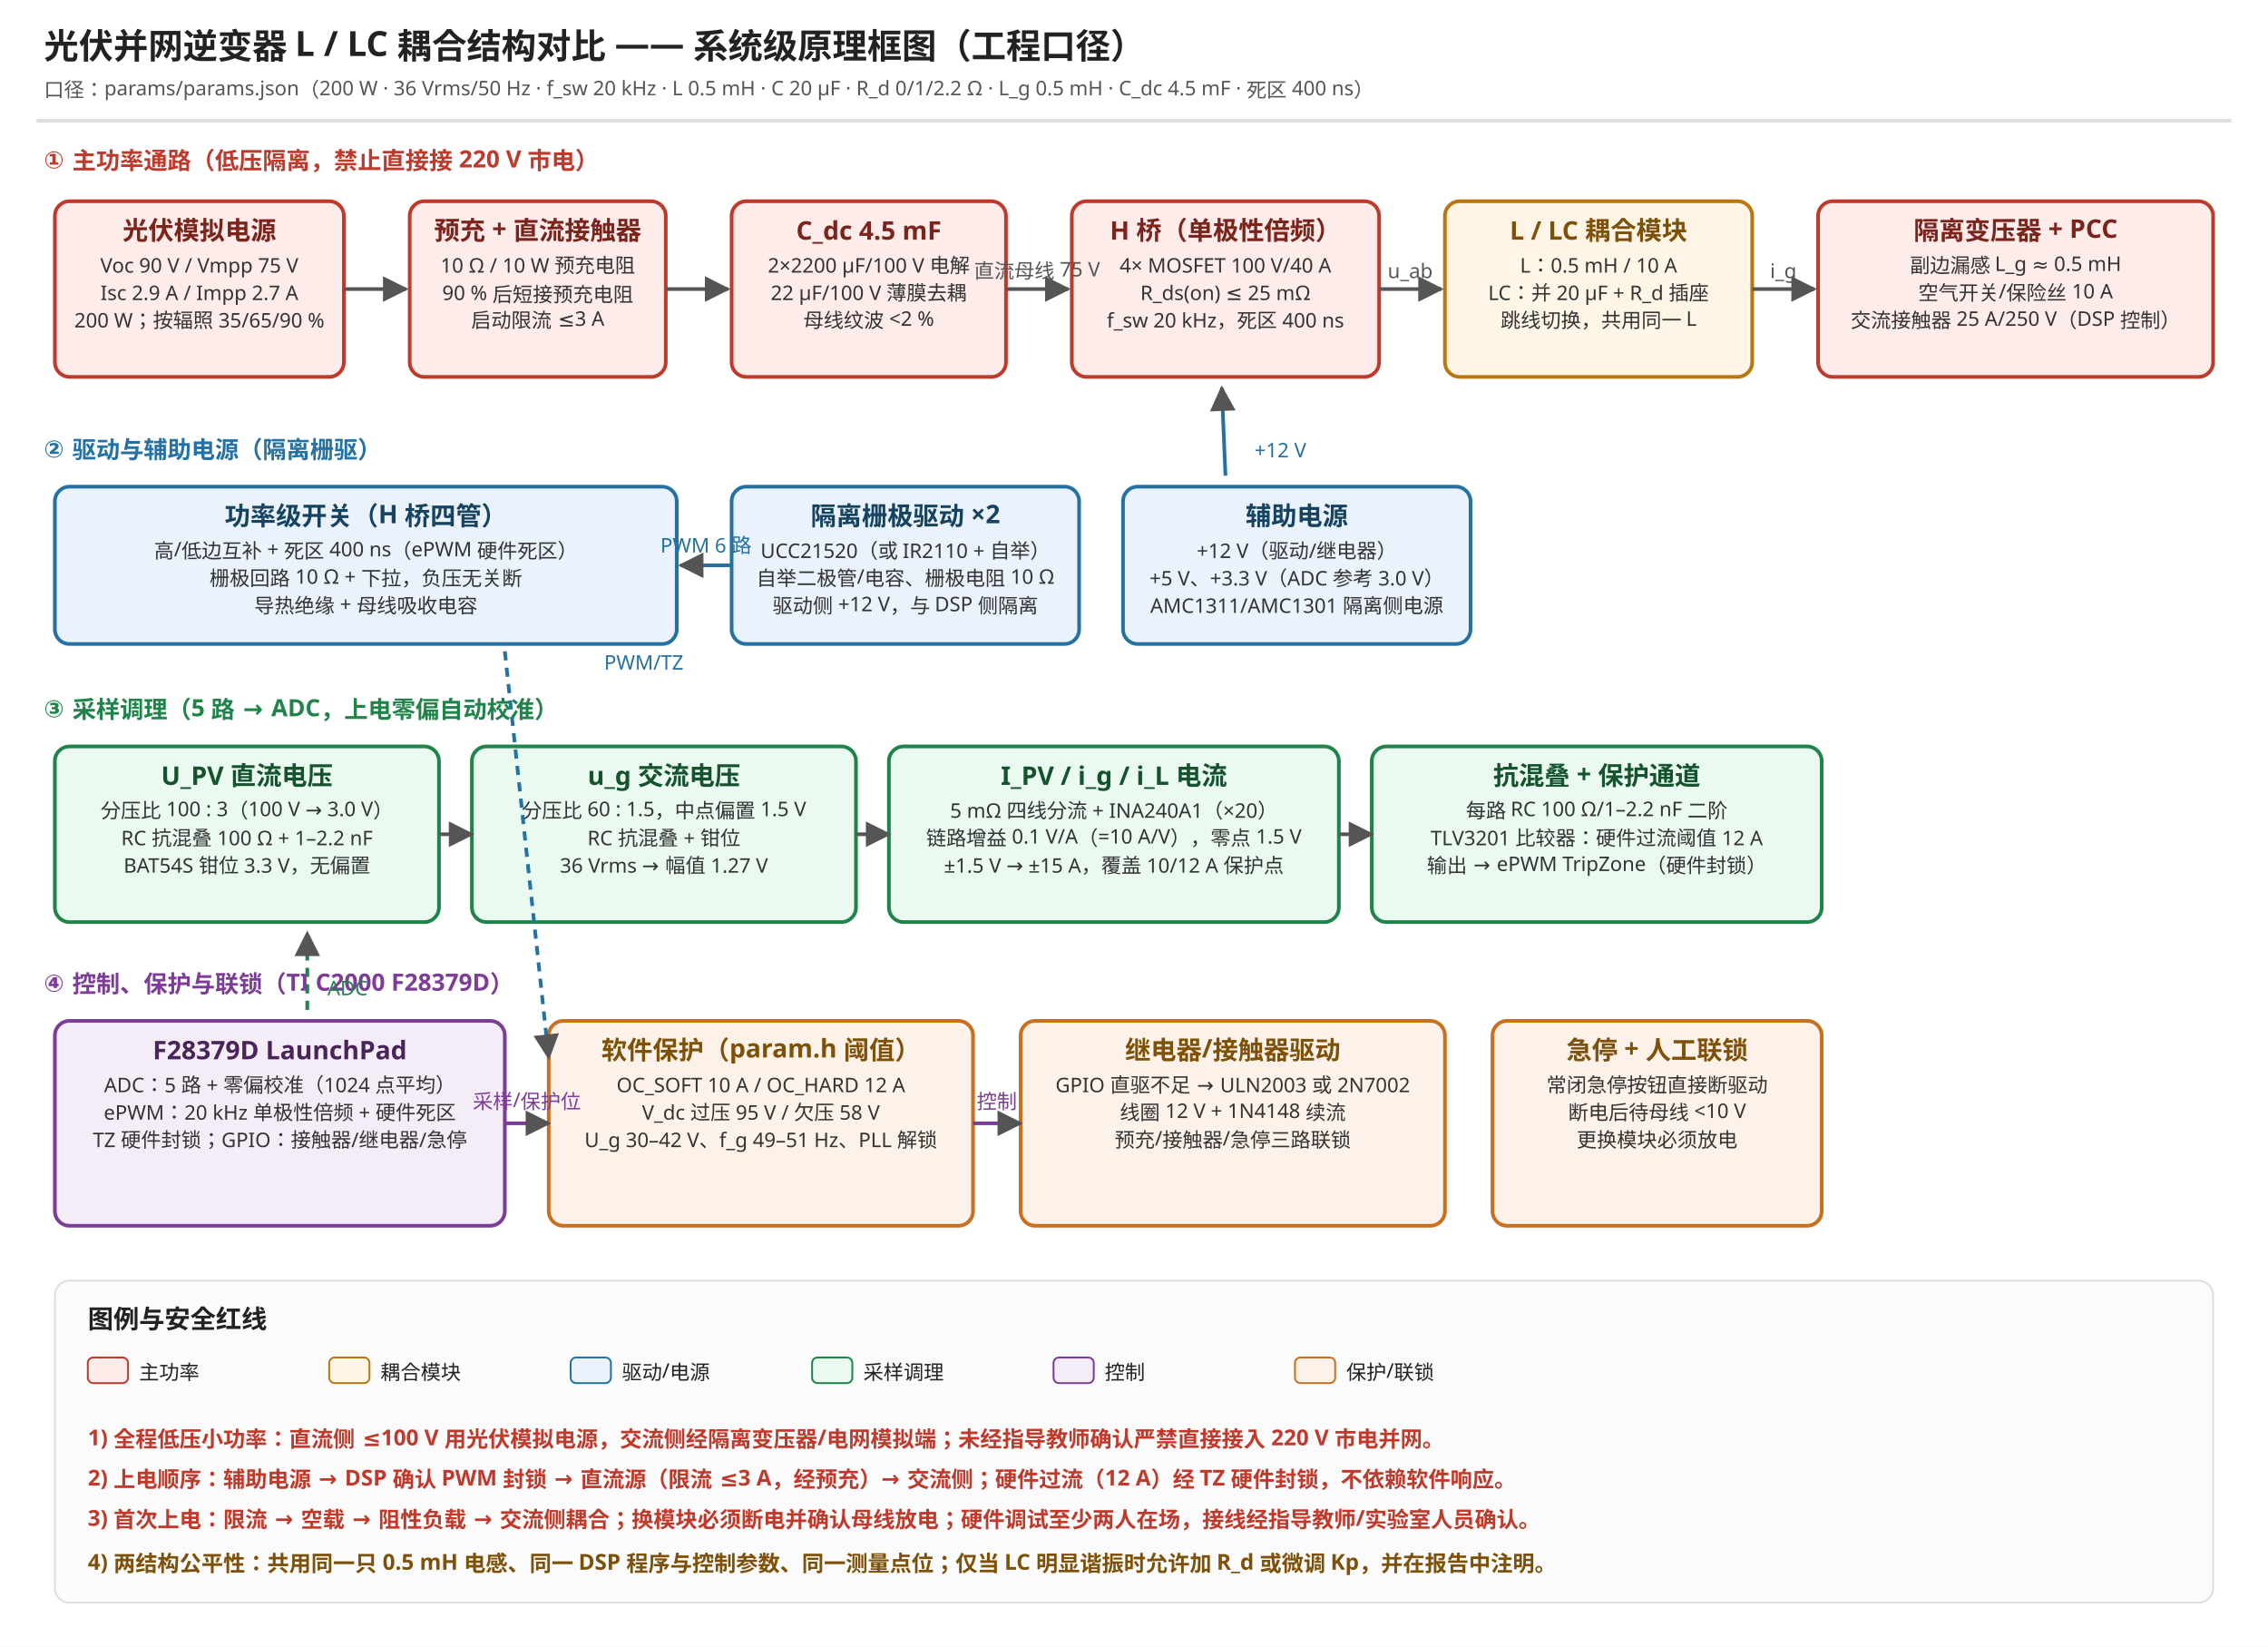
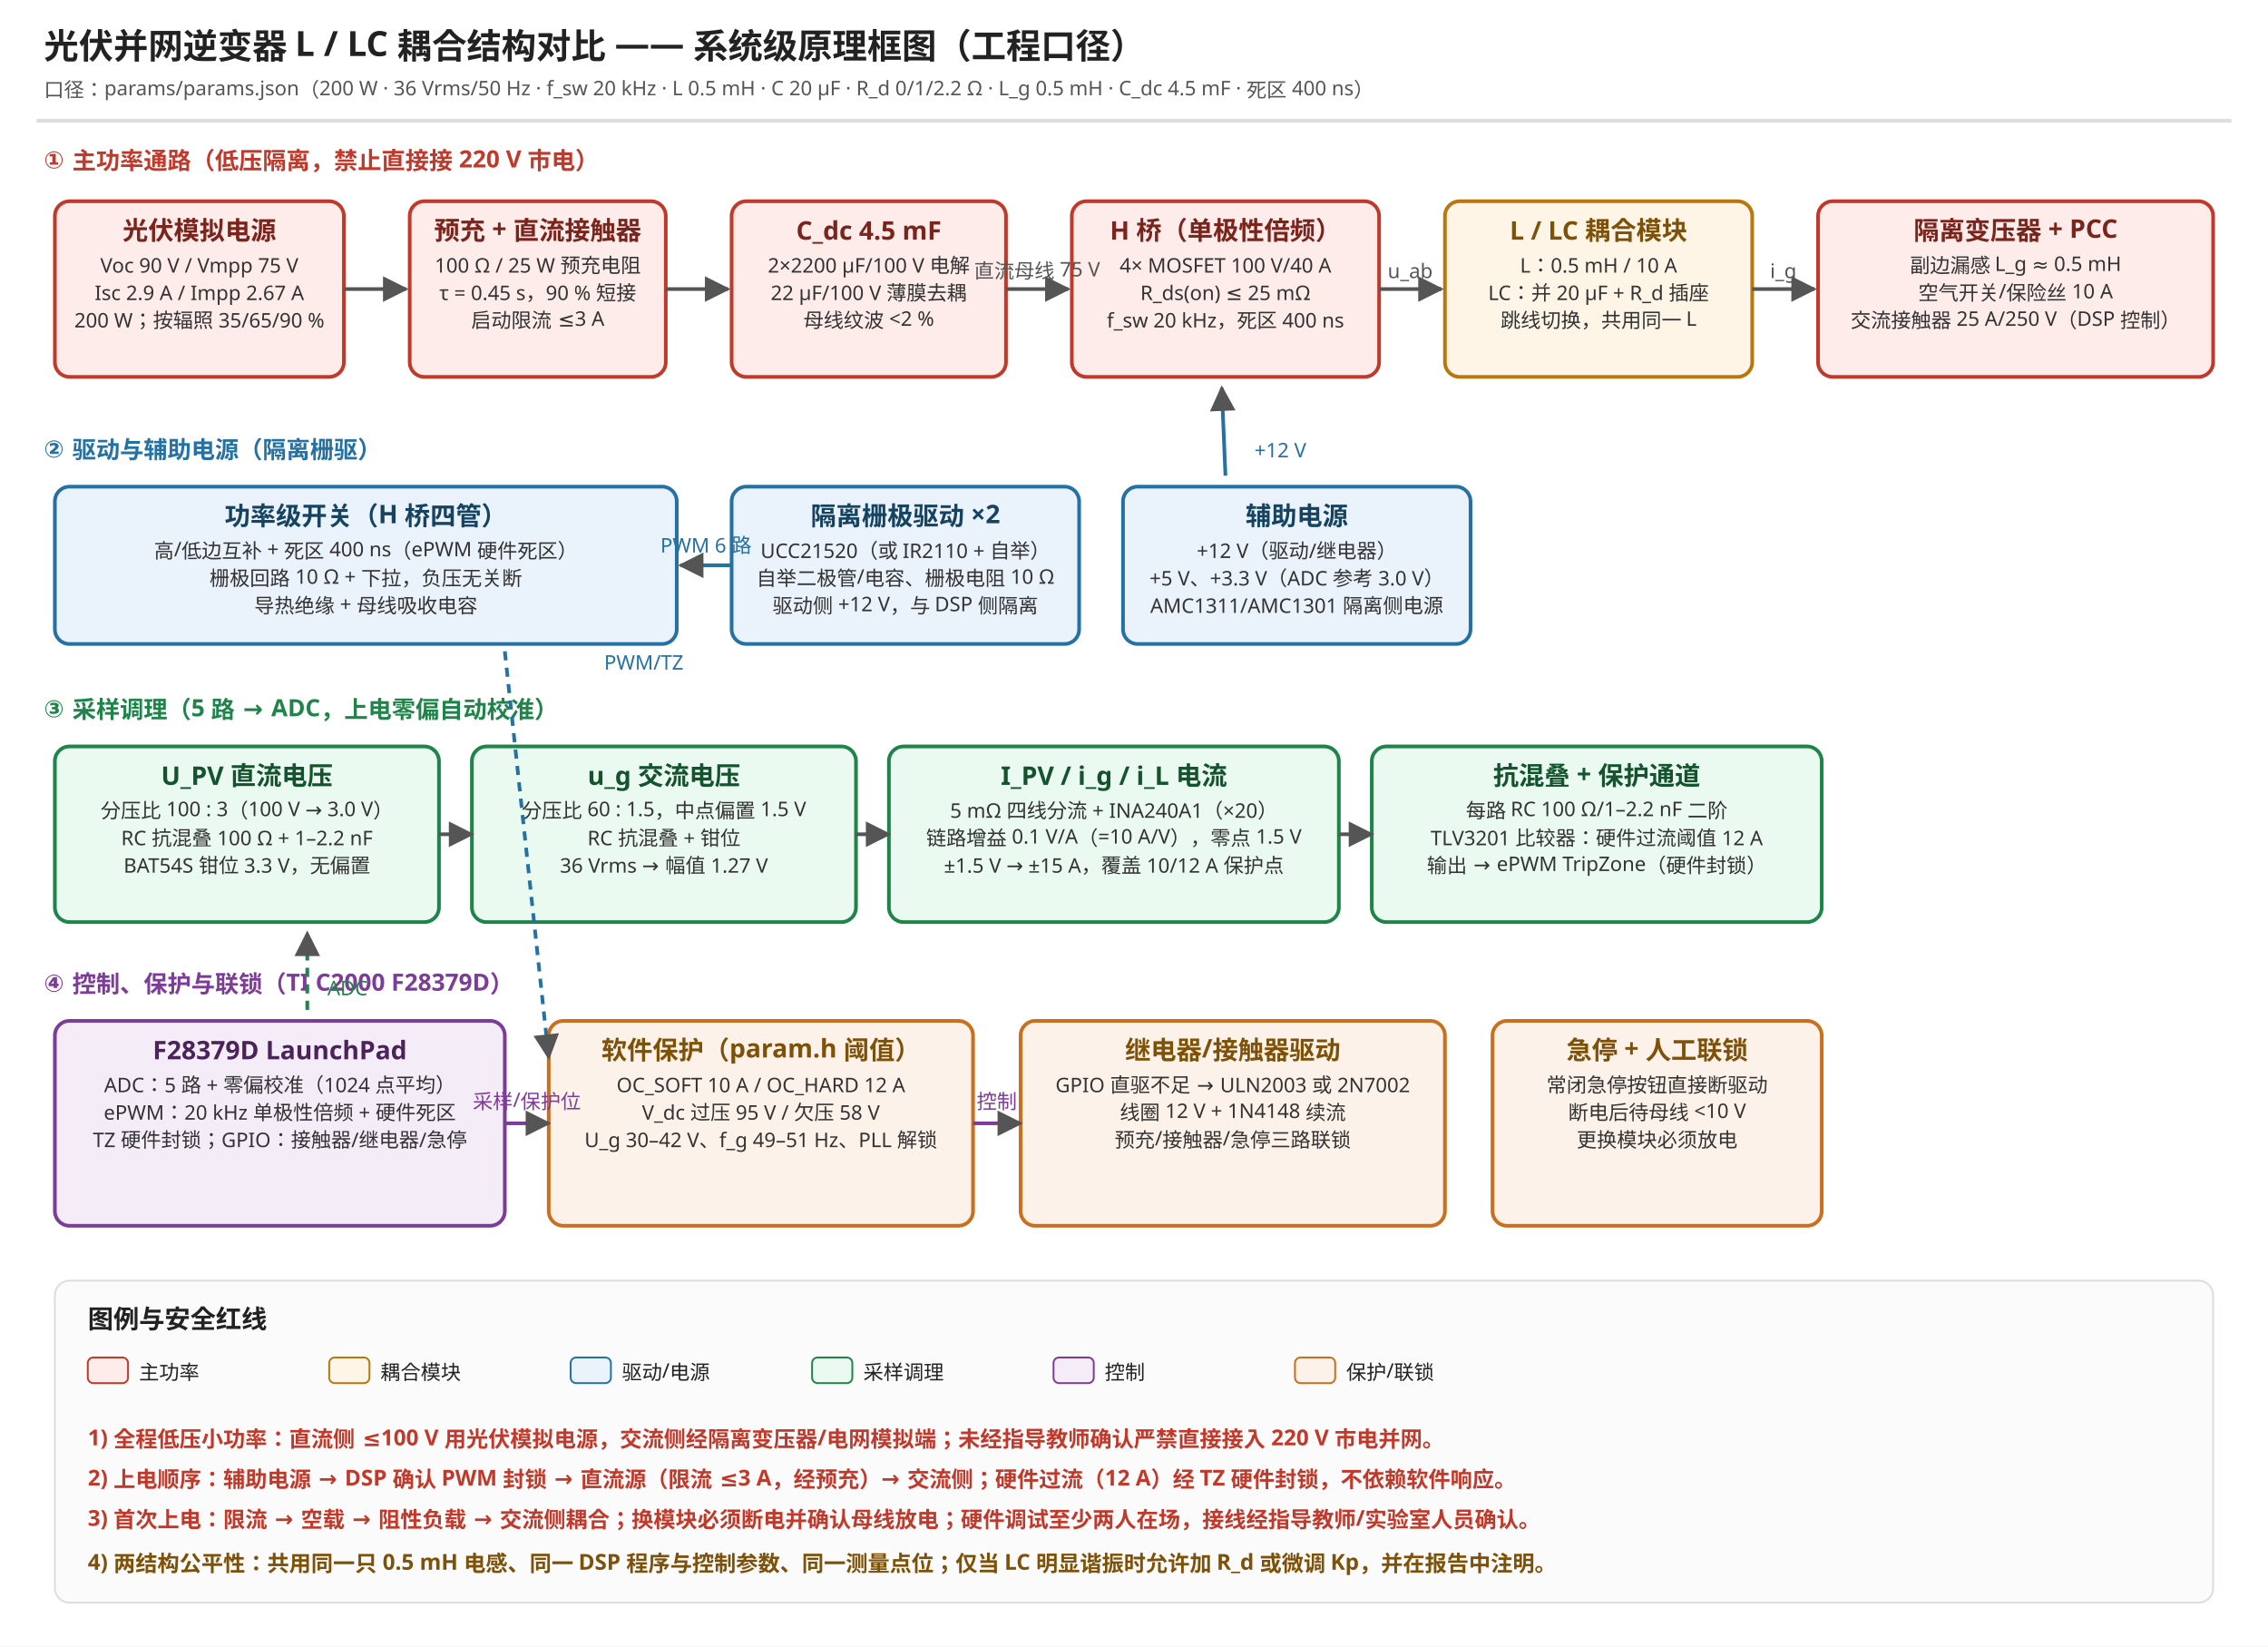
<svg xmlns="http://www.w3.org/2000/svg" width="1240" height="900" viewBox="0 0 1240 900">
  <defs>
    <marker id="ah" viewBox="0 0 10 10" refX="9" refY="5" markerWidth="7" markerHeight="7" orient="auto">
      <path d="M0,0 L10,5 L0,10 z" fill="#555" />
    </marker>
  </defs>
  <rect x="0" y="0" width="1240" height="900" fill="#ffffff" />
  <text x="24" y="32" font-family="Microsoft YaHei,Segoe UI" font-size="19" font-weight="700" fill="#222" text-anchor="start">光伏并网逆变器 L / LC 耦合结构对比 —— 系统级原理框图（工程口径）</text>
  <text x="24" y="53" font-family="Microsoft YaHei,Segoe UI" font-size="11" font-weight="400" fill="#555" text-anchor="start">口径：params/params.json（200 W · 36 Vrms/50 Hz · f_sw 20 kHz · L 0.5 mH · C 20 µF · R_d 0/1/2.2 Ω · L_g 0.5 mH · C_dc 4.5 mF · 死区 400 ns）</text>
  <line x1="20" y1="66" x2="1220" y2="66" stroke="#ddd" stroke-width="2" />
  <text x="24" y="92" font-family="Microsoft YaHei,Segoe UI" font-size="13" font-weight="700" fill="#c0392b" text-anchor="start">① 主功率通路（低压隔离，禁止直接接 220 V 市电）</text>
  <rect x="30" y="110" width="158" height="96" rx="8" fill="#fdecea" stroke="#c0392b" stroke-width="2" />
  <text x="109" y="131" font-family="Microsoft YaHei,Segoe UI" font-size="14" font-weight="700" fill="#7b241c" text-anchor="middle">光伏模拟电源</text>
  <text x="109" y="149" font-family="Microsoft YaHei,Segoe UI" font-size="11" fill="#333" text-anchor="middle">Voc 90 V / Vmpp 75 V</text>
-   <text x="109" y="164" font-family="Microsoft YaHei,Segoe UI" font-size="11" fill="#333" text-anchor="middle">Isc 2.9 A / Impp 2.7 A</text>
+   <text x="109" y="164" font-family="Microsoft YaHei,Segoe UI" font-size="11" fill="#333" text-anchor="middle">Isc 2.9 A / Impp 2.67 A</text>
  <text x="109" y="179" font-family="Microsoft YaHei,Segoe UI" font-size="11" fill="#333" text-anchor="middle">200 W；按辐照 35/65/90 %</text>
  <rect x="224" y="110" width="140" height="96" rx="8" fill="#fdecea" stroke="#c0392b" stroke-width="2" />
  <text x="294" y="131" font-family="Microsoft YaHei,Segoe UI" font-size="14" font-weight="700" fill="#7b241c" text-anchor="middle">预充 + 直流接触器</text>
-   <text x="294" y="149" font-family="Microsoft YaHei,Segoe UI" font-size="11" fill="#333" text-anchor="middle">10 Ω / 10 W 预充电阻</text>
-   <text x="294" y="164" font-family="Microsoft YaHei,Segoe UI" font-size="11" fill="#333" text-anchor="middle">90 % 后短接预充电阻</text>
+   <text x="294" y="149" font-family="Microsoft YaHei,Segoe UI" font-size="11" fill="#333" text-anchor="middle">100 Ω / 25 W 预充电阻</text>
+   <text x="294" y="164" font-family="Microsoft YaHei,Segoe UI" font-size="11" fill="#333" text-anchor="middle">τ = 0.45 s，90 % 短接</text>
  <text x="294" y="179" font-family="Microsoft YaHei,Segoe UI" font-size="11" fill="#333" text-anchor="middle">启动限流 ≤3 A</text>
  <rect x="400" y="110" width="150" height="96" rx="8" fill="#fdecea" stroke="#c0392b" stroke-width="2" />
  <text x="475" y="131" font-family="Microsoft YaHei,Segoe UI" font-size="14" font-weight="700" fill="#7b241c" text-anchor="middle">C_dc 4.5 mF</text>
  <text x="475" y="149" font-family="Microsoft YaHei,Segoe UI" font-size="11" fill="#333" text-anchor="middle">2×2200 µF/100 V 电解</text>
  <text x="475" y="164" font-family="Microsoft YaHei,Segoe UI" font-size="11" fill="#333" text-anchor="middle">22 µF/100 V 薄膜去耦</text>
  <text x="475" y="179" font-family="Microsoft YaHei,Segoe UI" font-size="11" fill="#333" text-anchor="middle">母线纹波 &lt;2 %</text>
  <rect x="586" y="110" width="168" height="96" rx="8" fill="#fdecea" stroke="#c0392b" stroke-width="2" />
  <text x="670" y="131" font-family="Microsoft YaHei,Segoe UI" font-size="14" font-weight="700" fill="#7b241c" text-anchor="middle">H 桥（单极性倍频）</text>
  <text x="670" y="149" font-family="Microsoft YaHei,Segoe UI" font-size="11" fill="#333" text-anchor="middle">4× MOSFET 100 V/40 A</text>
  <text x="670" y="164" font-family="Microsoft YaHei,Segoe UI" font-size="11" fill="#333" text-anchor="middle">R_ds(on) ≤ 25 mΩ</text>
  <text x="670" y="179" font-family="Microsoft YaHei,Segoe UI" font-size="11" fill="#333" text-anchor="middle">f_sw 20 kHz，死区 400 ns</text>
  <rect x="790" y="110" width="168" height="96" rx="8" fill="#fef5e7" stroke="#b9770e" stroke-width="2" />
  <text x="874" y="131" font-family="Microsoft YaHei,Segoe UI" font-size="14" font-weight="700" fill="#7e5109" text-anchor="middle">L / LC 耦合模块</text>
  <text x="874" y="149" font-family="Microsoft YaHei,Segoe UI" font-size="11" fill="#333" text-anchor="middle">L：0.5 mH / 10 A</text>
  <text x="874" y="164" font-family="Microsoft YaHei,Segoe UI" font-size="11" fill="#333" text-anchor="middle">LC：并 20 µF + R_d 插座</text>
  <text x="874" y="179" font-family="Microsoft YaHei,Segoe UI" font-size="11" fill="#333" text-anchor="middle">跳线切换，共用同一 L</text>
  <rect x="994" y="110" width="216" height="96" rx="8" fill="#fdecea" stroke="#c0392b" stroke-width="2" />
  <text x="1102" y="131" font-family="Microsoft YaHei,Segoe UI" font-size="14" font-weight="700" fill="#7b241c" text-anchor="middle">隔离变压器 + PCC</text>
  <text x="1102" y="149" font-family="Microsoft YaHei,Segoe UI" font-size="11" fill="#333" text-anchor="middle">副边漏感 L_g ≈ 0.5 mH</text>
  <text x="1102" y="164" font-family="Microsoft YaHei,Segoe UI" font-size="11" fill="#333" text-anchor="middle">空气开关/保险丝 10 A</text>
  <text x="1102" y="179" font-family="Microsoft YaHei,Segoe UI" font-size="11" fill="#333" text-anchor="middle">交流接触器 25 A/250 V（DSP 控制）</text>
  <line x1="188" y1="158" x2="222" y2="158" stroke="#555" stroke-width="2" marker-end="url(#ah)" />
  <line x1="364" y1="158" x2="398" y2="158" stroke="#555" stroke-width="2" marker-end="url(#ah)" />
  <line x1="550" y1="158" x2="584" y2="158" stroke="#555" stroke-width="2" marker-end="url(#ah)" />
  <text x="567" y="152" font-family="Microsoft YaHei,Segoe UI" font-size="11" fill="#555" text-anchor="middle">直流母线 75 V</text>
  <line x1="754" y1="158" x2="788" y2="158" stroke="#555" stroke-width="2" marker-end="url(#ah)" />
  <text x="771" y="152" font-family="Microsoft YaHei,Segoe UI" font-size="11" fill="#555" text-anchor="middle">u_ab</text>
  <line x1="958" y1="158" x2="992" y2="158" stroke="#555" stroke-width="2" marker-end="url(#ah)" />
  <text x="975" y="152" font-family="Microsoft YaHei,Segoe UI" font-size="11" fill="#555" text-anchor="middle">i_g</text>
  <text x="24" y="250" font-family="Microsoft YaHei,Segoe UI" font-size="13" font-weight="700" fill="#2471a3" text-anchor="start">② 驱动与辅助电源（隔离栅驱）</text>
  <rect x="400" y="266" width="190" height="86" rx="8" fill="#eaf2fb" stroke="#2471a3" stroke-width="2" />
  <text x="495" y="287" font-family="Microsoft YaHei,Segoe UI" font-size="14" font-weight="700" fill="#154360" text-anchor="middle">隔离栅极驱动 ×2</text>
  <text x="495" y="305" font-family="Microsoft YaHei,Segoe UI" font-size="11" fill="#333" text-anchor="middle">UCC21520（或 IR2110 + 自举）</text>
  <text x="495" y="320" font-family="Microsoft YaHei,Segoe UI" font-size="11" fill="#333" text-anchor="middle">自举二极管/电容、栅极电阻 10 Ω</text>
  <text x="495" y="335" font-family="Microsoft YaHei,Segoe UI" font-size="11" fill="#333" text-anchor="middle">驱动侧 +12 V，与 DSP 侧隔离</text>
  <rect x="614" y="266" width="190" height="86" rx="8" fill="#eaf2fb" stroke="#2471a3" stroke-width="2" />
  <text x="709" y="287" font-family="Microsoft YaHei,Segoe UI" font-size="14" font-weight="700" fill="#154360" text-anchor="middle">辅助电源</text>
  <text x="709" y="305" font-family="Microsoft YaHei,Segoe UI" font-size="11" fill="#333" text-anchor="middle">+12 V（驱动/继电器）</text>
  <text x="709" y="320" font-family="Microsoft YaHei,Segoe UI" font-size="11" fill="#333" text-anchor="middle">+5 V、+3.3 V（ADC 参考 3.0 V）</text>
  <text x="709" y="335" font-family="Microsoft YaHei,Segoe UI" font-size="11" fill="#333" text-anchor="middle">AMC1311/AMC1301 隔离侧电源</text>
  <rect x="30" y="266" width="340" height="86" rx="8" fill="#eaf2fb" stroke="#2471a3" stroke-width="2" />
  <text x="200" y="287" font-family="Microsoft YaHei,Segoe UI" font-size="14" font-weight="700" fill="#154360" text-anchor="middle">功率级开关（H 桥四管）</text>
  <text x="200" y="305" font-family="Microsoft YaHei,Segoe UI" font-size="11" fill="#333" text-anchor="middle">高/低边互补 + 死区 400 ns（ePWM 硬件死区）</text>
  <text x="200" y="320" font-family="Microsoft YaHei,Segoe UI" font-size="11" fill="#333" text-anchor="middle">栅极回路 10 Ω + 下拉，负压无关断</text>
  <text x="200" y="335" font-family="Microsoft YaHei,Segoe UI" font-size="11" fill="#333" text-anchor="middle">导热绝缘 + 母线吸收电容</text>
  <line x1="400" y1="309" x2="372" y2="309" stroke="#2471a3" stroke-width="2" marker-end="url(#ah)" />
  <text x="386" y="302" font-family="Microsoft YaHei,Segoe UI" font-size="11" fill="#2471a3" text-anchor="middle">PWM 6 路</text>
  <line x1="670" y1="260" x2="668" y2="212" stroke="#2471a3" stroke-width="2" marker-end="url(#ah)" />
  <text x="700" y="250" font-family="Microsoft YaHei,Segoe UI" font-size="11" fill="#2471a3" text-anchor="middle">+12 V</text>
  <text x="24" y="392" font-family="Microsoft YaHei,Segoe UI" font-size="13" font-weight="700" fill="#1e8449" text-anchor="start">③ 采样调理（5 路 → ADC，上电零偏自动校准）</text>
  <rect x="30" y="408" width="210" height="96" rx="8" fill="#eafaf1" stroke="#1e8449" stroke-width="2" />
  <text x="135" y="429" font-family="Microsoft YaHei,Segoe UI" font-size="14" font-weight="700" fill="#14532d" text-anchor="middle">U_PV 直流电压</text>
  <text x="135" y="447" font-family="Microsoft YaHei,Segoe UI" font-size="11" fill="#333" text-anchor="middle">分压比 100 : 3（100 V → 3.0 V）</text>
  <text x="135" y="462" font-family="Microsoft YaHei,Segoe UI" font-size="11" fill="#333" text-anchor="middle">RC 抗混叠 100 Ω + 1–2.2 nF</text>
  <text x="135" y="477" font-family="Microsoft YaHei,Segoe UI" font-size="11" fill="#333" text-anchor="middle">BAT54S 钳位 3.3 V，无偏置</text>
  <rect x="258" y="408" width="210" height="96" rx="8" fill="#eafaf1" stroke="#1e8449" stroke-width="2" />
  <text x="363" y="429" font-family="Microsoft YaHei,Segoe UI" font-size="14" font-weight="700" fill="#14532d" text-anchor="middle">u_g 交流电压</text>
  <text x="363" y="447" font-family="Microsoft YaHei,Segoe UI" font-size="11" fill="#333" text-anchor="middle">分压比 60 : 1.5，中点偏置 1.5 V</text>
  <text x="363" y="462" font-family="Microsoft YaHei,Segoe UI" font-size="11" fill="#333" text-anchor="middle">RC 抗混叠 + 钳位</text>
  <text x="363" y="477" font-family="Microsoft YaHei,Segoe UI" font-size="11" fill="#333" text-anchor="middle">36 Vrms → 幅值 1.27 V</text>
  <rect x="486" y="408" width="246" height="96" rx="8" fill="#eafaf1" stroke="#1e8449" stroke-width="2" />
  <text x="609" y="429" font-family="Microsoft YaHei,Segoe UI" font-size="14" font-weight="700" fill="#14532d" text-anchor="middle">I_PV / i_g / i_L 电流</text>
  <text x="609" y="447" font-family="Microsoft YaHei,Segoe UI" font-size="11" fill="#333" text-anchor="middle">5 mΩ 四线分流 + INA240A1（×20）</text>
  <text x="609" y="462" font-family="Microsoft YaHei,Segoe UI" font-size="11" fill="#333" text-anchor="middle">链路增益 0.1 V/A（=10 A/V），零点 1.5 V</text>
  <text x="609" y="477" font-family="Microsoft YaHei,Segoe UI" font-size="11" fill="#333" text-anchor="middle">±1.5 V → ±15 A，覆盖 10/12 A 保护点</text>
  <rect x="750" y="408" width="246" height="96" rx="8" fill="#eafaf1" stroke="#1e8449" stroke-width="2" />
  <text x="873" y="429" font-family="Microsoft YaHei,Segoe UI" font-size="14" font-weight="700" fill="#14532d" text-anchor="middle">抗混叠 + 保护通道</text>
  <text x="873" y="447" font-family="Microsoft YaHei,Segoe UI" font-size="11" fill="#333" text-anchor="middle">每路 RC 100 Ω/1–2.2 nF 二阶</text>
  <text x="873" y="462" font-family="Microsoft YaHei,Segoe UI" font-size="11" fill="#333" text-anchor="middle">TLV3201 比较器：硬件过流阈值 12 A</text>
  <text x="873" y="477" font-family="Microsoft YaHei,Segoe UI" font-size="11" fill="#333" text-anchor="middle">输出 → ePWM TripZone（硬件封锁）</text>
  <line x1="240" y1="456" x2="258" y2="456" stroke="#555" stroke-width="2" marker-end="url(#ah)" />
  <line x1="468" y1="456" x2="486" y2="456" stroke="#555" stroke-width="2" marker-end="url(#ah)" />
  <line x1="732" y1="456" x2="750" y2="456" stroke="#555" stroke-width="2" marker-end="url(#ah)" />
  <text x="24" y="542" font-family="Microsoft YaHei,Segoe UI" font-size="13" font-weight="700" fill="#7d3c98" text-anchor="start">④ 控制、保护与联锁（TI C2000 F28379D）</text>
  <rect x="30" y="558" width="246" height="112" rx="8" fill="#f4ecf7" stroke="#7d3c98" stroke-width="2" />
  <text x="153" y="579" font-family="Microsoft YaHei,Segoe UI" font-size="14" font-weight="700" fill="#4a235a" text-anchor="middle">F28379D LaunchPad</text>
  <text x="153" y="597" font-family="Microsoft YaHei,Segoe UI" font-size="11" fill="#333" text-anchor="middle">ADC：5 路 + 零偏校准（1024 点平均）</text>
  <text x="153" y="612" font-family="Microsoft YaHei,Segoe UI" font-size="11" fill="#333" text-anchor="middle">ePWM：20 kHz 单极性倍频 + 硬件死区</text>
  <text x="153" y="627" font-family="Microsoft YaHei,Segoe UI" font-size="11" fill="#333" text-anchor="middle">TZ 硬件封锁；GPIO：接触器/继电器/急停</text>
  <rect x="300" y="558" width="232" height="112" rx="8" fill="#fdf2e9" stroke="#ca6f1e" stroke-width="2" />
  <text x="416" y="579" font-family="Microsoft YaHei,Segoe UI" font-size="14" font-weight="700" fill="#7e5109" text-anchor="middle">软件保护（param.h 阈值）</text>
  <text x="416" y="597" font-family="Microsoft YaHei,Segoe UI" font-size="11" fill="#333" text-anchor="middle">OC_SOFT 10 A / OC_HARD 12 A</text>
  <text x="416" y="612" font-family="Microsoft YaHei,Segoe UI" font-size="11" fill="#333" text-anchor="middle">V_dc 过压 95 V / 欠压 58 V</text>
  <text x="416" y="627" font-family="Microsoft YaHei,Segoe UI" font-size="11" fill="#333" text-anchor="middle">U_g 30–42 V、f_g 49–51 Hz、PLL 解锁</text>
  <rect x="558" y="558" width="232" height="112" rx="8" fill="#fdf2e9" stroke="#ca6f1e" stroke-width="2" />
  <text x="674" y="579" font-family="Microsoft YaHei,Segoe UI" font-size="14" font-weight="700" fill="#7e5109" text-anchor="middle">继电器/接触器驱动</text>
  <text x="674" y="597" font-family="Microsoft YaHei,Segoe UI" font-size="11" fill="#333" text-anchor="middle">GPIO 直驱不足 → ULN2003 或 2N7002</text>
  <text x="674" y="612" font-family="Microsoft YaHei,Segoe UI" font-size="11" fill="#333" text-anchor="middle">线圈 12 V + 1N4148 续流</text>
  <text x="674" y="627" font-family="Microsoft YaHei,Segoe UI" font-size="11" fill="#333" text-anchor="middle">预充/接触器/急停三路联锁</text>
  <rect x="816" y="558" width="180" height="112" rx="8" fill="#fdf2e9" stroke="#ca6f1e" stroke-width="2" />
  <text x="906" y="579" font-family="Microsoft YaHei,Segoe UI" font-size="14" font-weight="700" fill="#7e5109" text-anchor="middle">急停 + 人工联锁</text>
  <text x="906" y="597" font-family="Microsoft YaHei,Segoe UI" font-size="11" fill="#333" text-anchor="middle">常闭急停按钮直接断驱动</text>
  <text x="906" y="612" font-family="Microsoft YaHei,Segoe UI" font-size="11" fill="#333" text-anchor="middle">断电后待母线 &lt;10 V</text>
  <text x="906" y="627" font-family="Microsoft YaHei,Segoe UI" font-size="11" fill="#333" text-anchor="middle">更换模块必须放电</text>
  <line x1="276" y1="614" x2="300" y2="614" stroke="#7d3c98" stroke-width="2" marker-end="url(#ah)" />
  <text x="288" y="606" font-family="Microsoft YaHei,Segoe UI" font-size="11" fill="#7d3c98" text-anchor="middle">采样/保护位</text>
  <line x1="532" y1="614" x2="558" y2="614" stroke="#7d3c98" stroke-width="2" marker-end="url(#ah)" />
  <text x="545" y="606" font-family="Microsoft YaHei,Segoe UI" font-size="11" fill="#7d3c98" text-anchor="middle">控制</text>
  <line x1="168" y1="552" x2="168" y2="510" stroke="#1e8449" stroke-width="2" marker-end="url(#ah)" stroke-dasharray="5,4" />
  <text x="190" y="544" font-family="Microsoft YaHei,Segoe UI" font-size="11" fill="#1e8449" text-anchor="middle">ADC</text>
  <line x1="276" y1="356" x2="300" y2="578" stroke="#2471a3" stroke-width="2" marker-end="url(#ah)" stroke-dasharray="5,4" />
  <text x="352" y="366" font-family="Microsoft YaHei,Segoe UI" font-size="11" fill="#2471a3" text-anchor="middle">PWM/TZ</text>
  <rect x="30" y="700" width="1180" height="176" rx="8" fill="#fbfbfb" stroke="#ddd" />
  <text x="48" y="726" font-family="Microsoft YaHei,Segoe UI" font-size="14" font-weight="700" fill="#222" text-anchor="start">图例与安全红线</text>
  <rect x="48" y="742" width="22" height="14" rx="3" fill="#fdecea" stroke="#c0392b" />
  <text x="76" y="754" font-family="Microsoft YaHei,Segoe UI" font-size="11" font-weight="400" fill="#222" text-anchor="start">主功率</text>
  <rect x="180" y="742" width="22" height="14" rx="3" fill="#fef5e7" stroke="#b9770e" />
  <text x="208" y="754" font-family="Microsoft YaHei,Segoe UI" font-size="11" font-weight="400" fill="#222" text-anchor="start">耦合模块</text>
  <rect x="312" y="742" width="22" height="14" rx="3" fill="#eaf2fb" stroke="#2471a3" />
  <text x="340" y="754" font-family="Microsoft YaHei,Segoe UI" font-size="11" font-weight="400" fill="#222" text-anchor="start">驱动/电源</text>
  <rect x="444" y="742" width="22" height="14" rx="3" fill="#eafaf1" stroke="#1e8449" />
  <text x="472" y="754" font-family="Microsoft YaHei,Segoe UI" font-size="11" font-weight="400" fill="#222" text-anchor="start">采样调理</text>
  <rect x="576" y="742" width="22" height="14" rx="3" fill="#f4ecf7" stroke="#7d3c98" />
  <text x="604" y="754" font-family="Microsoft YaHei,Segoe UI" font-size="11" font-weight="400" fill="#222" text-anchor="start">控制</text>
  <rect x="708" y="742" width="22" height="14" rx="3" fill="#fdf2e9" stroke="#ca6f1e" />
  <text x="736" y="754" font-family="Microsoft YaHei,Segoe UI" font-size="11" font-weight="400" fill="#222" text-anchor="start">保护/联锁</text>
  <text x="48" y="790" font-family="Microsoft YaHei,Segoe UI" font-size="12" font-weight="700" fill="#c0392b" text-anchor="start">1) 全程低压小功率：直流侧 ≤100 V 用光伏模拟电源，交流侧经隔离变压器/电网模拟端；未经指导教师确认严禁直接接入 220 V 市电并网。</text>
  <text x="48" y="812" font-family="Microsoft YaHei,Segoe UI" font-size="12" font-weight="700" fill="#c0392b" text-anchor="start">2) 上电顺序：辅助电源 → DSP 确认 PWM 封锁 → 直流源（限流 ≤3 A，经预充）→ 交流侧；硬件过流（12 A）经 TZ 硬件封锁，不依赖软件响应。</text>
  <text x="48" y="834" font-family="Microsoft YaHei,Segoe UI" font-size="12" font-weight="700" fill="#c0392b" text-anchor="start">3) 首次上电：限流 → 空载 → 阻性负载 → 交流侧耦合；换模块必须断电并确认母线放电；硬件调试至少两人在场，接线经指导教师/实验室人员确认。</text>
  <text x="48" y="858" font-family="Microsoft YaHei,Segoe UI" font-size="12" font-weight="700" fill="#7e5109" text-anchor="start">4) 两结构公平性：共用同一只 0.5 mH 电感、同一 DSP 程序与控制参数、同一测量点位；仅当 LC 明显谐振时允许加 R_d 或微调 Kp，并在报告中注明。</text>
</svg>
